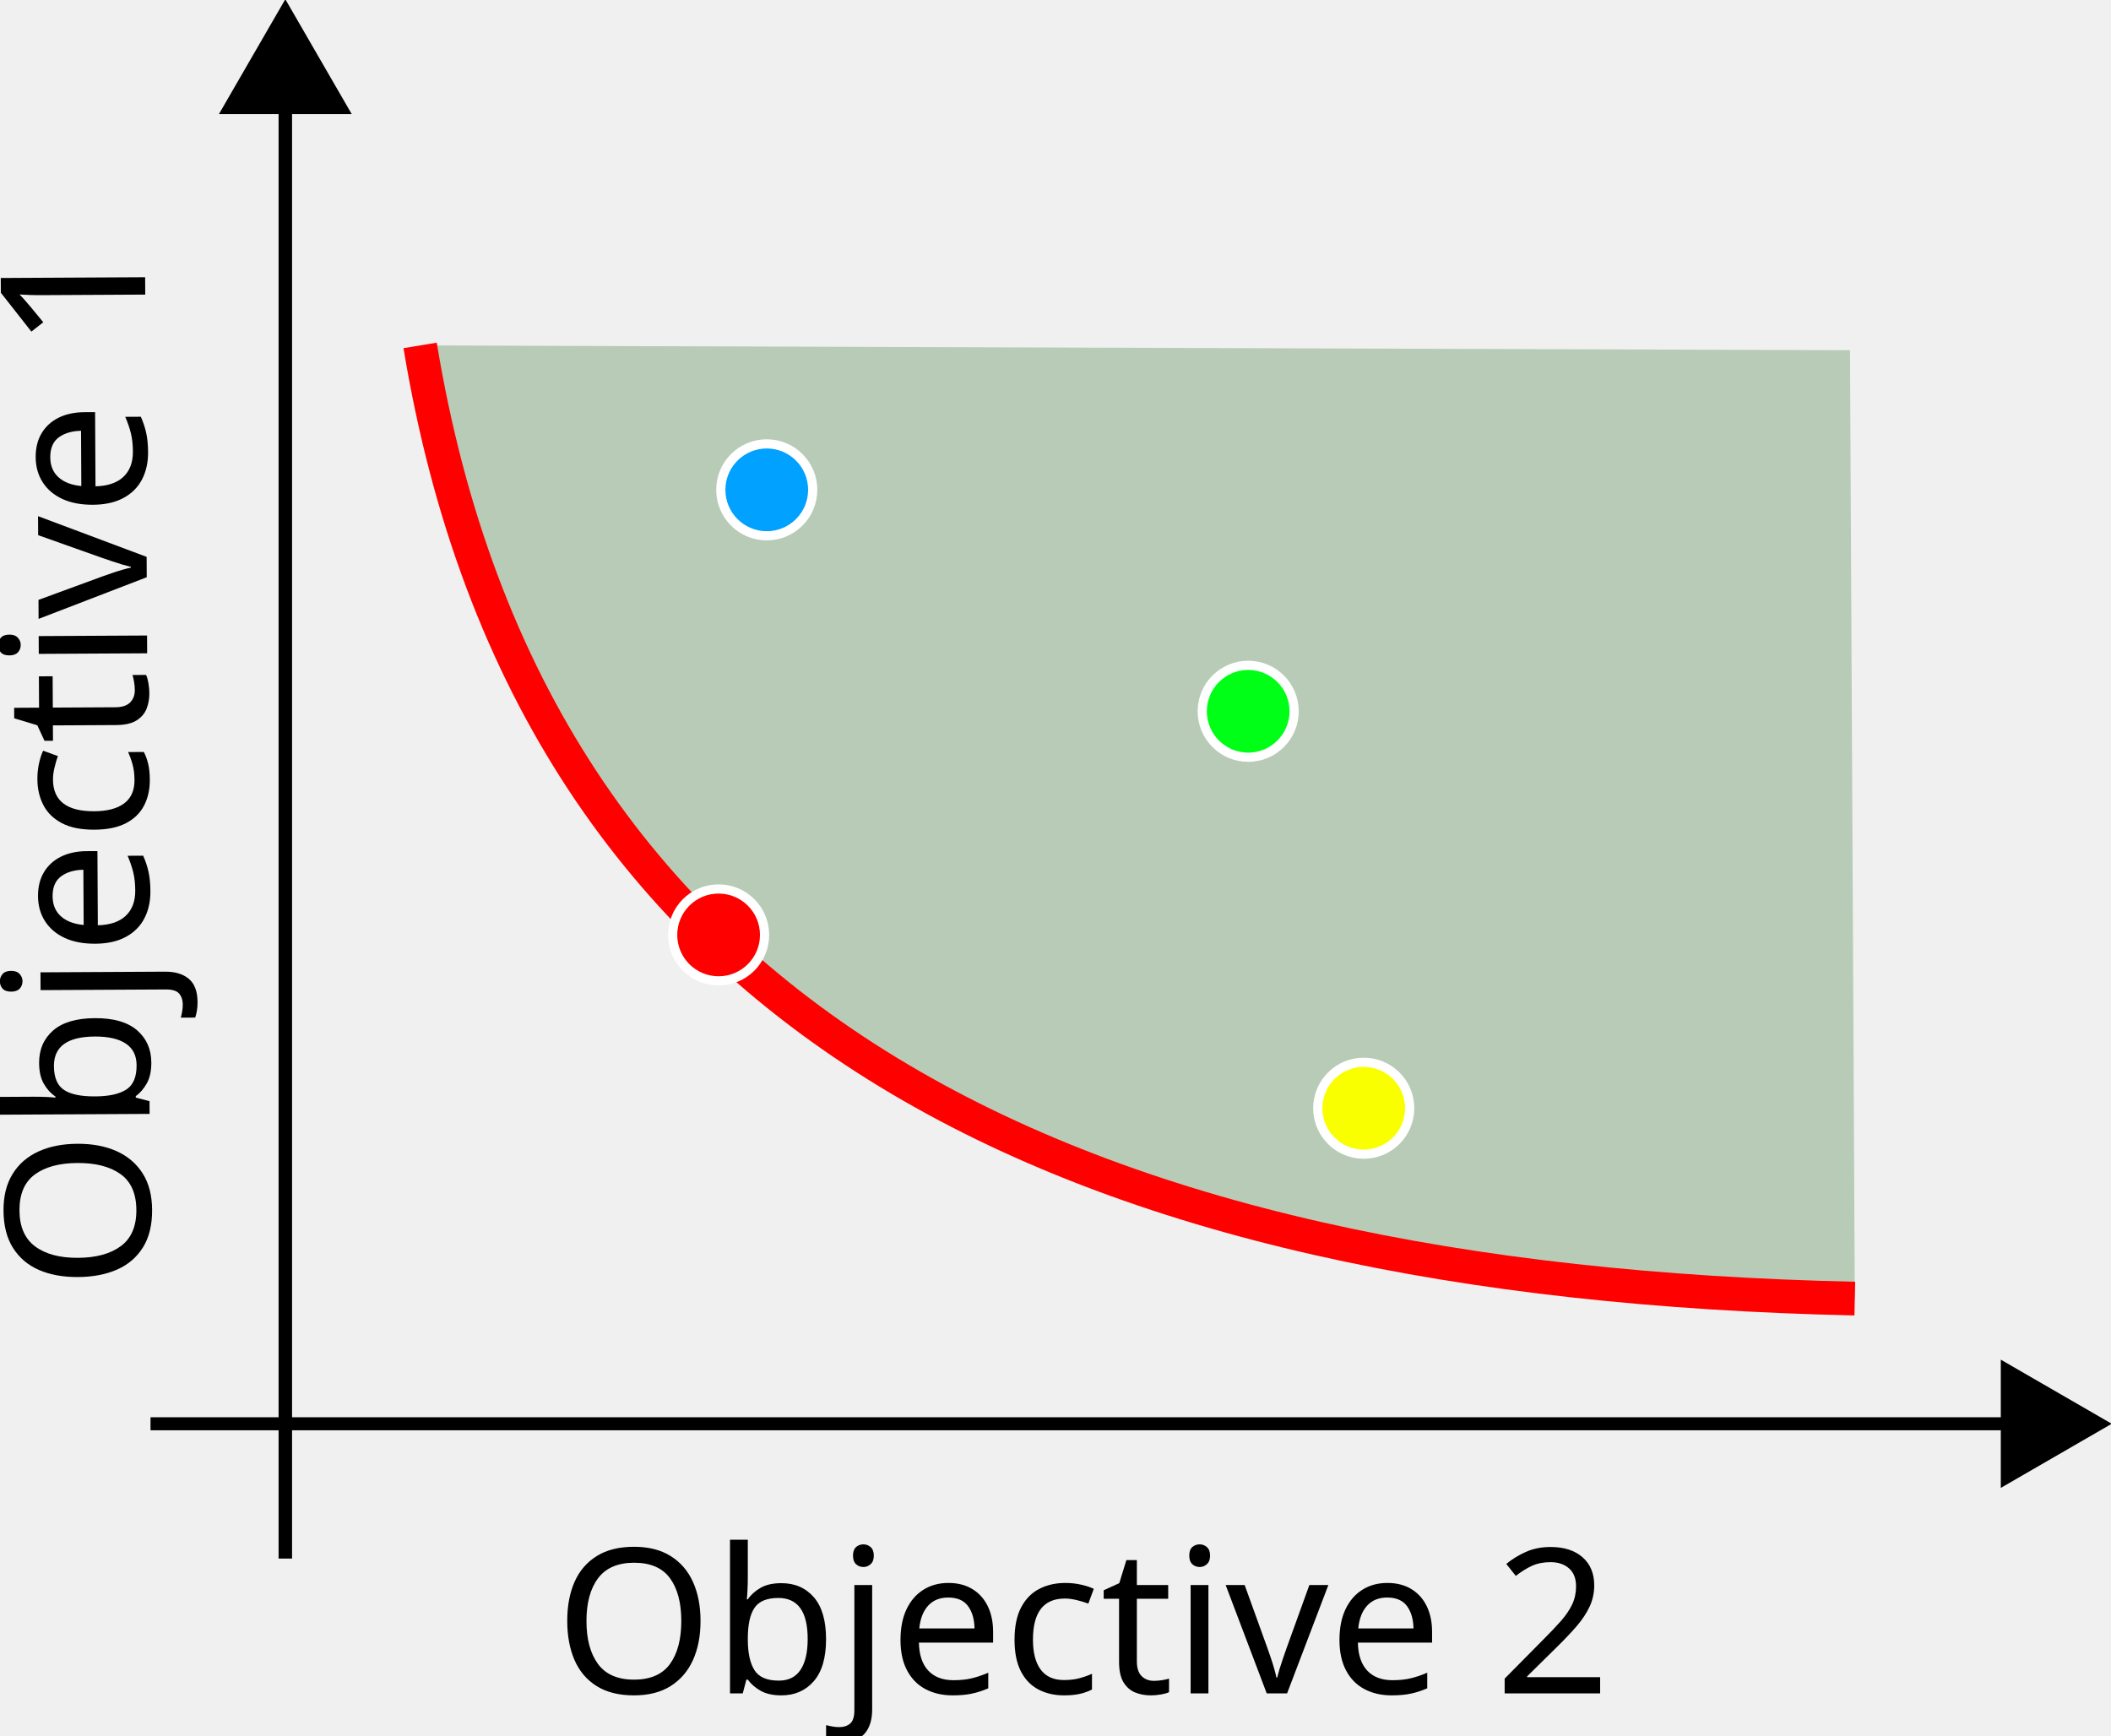
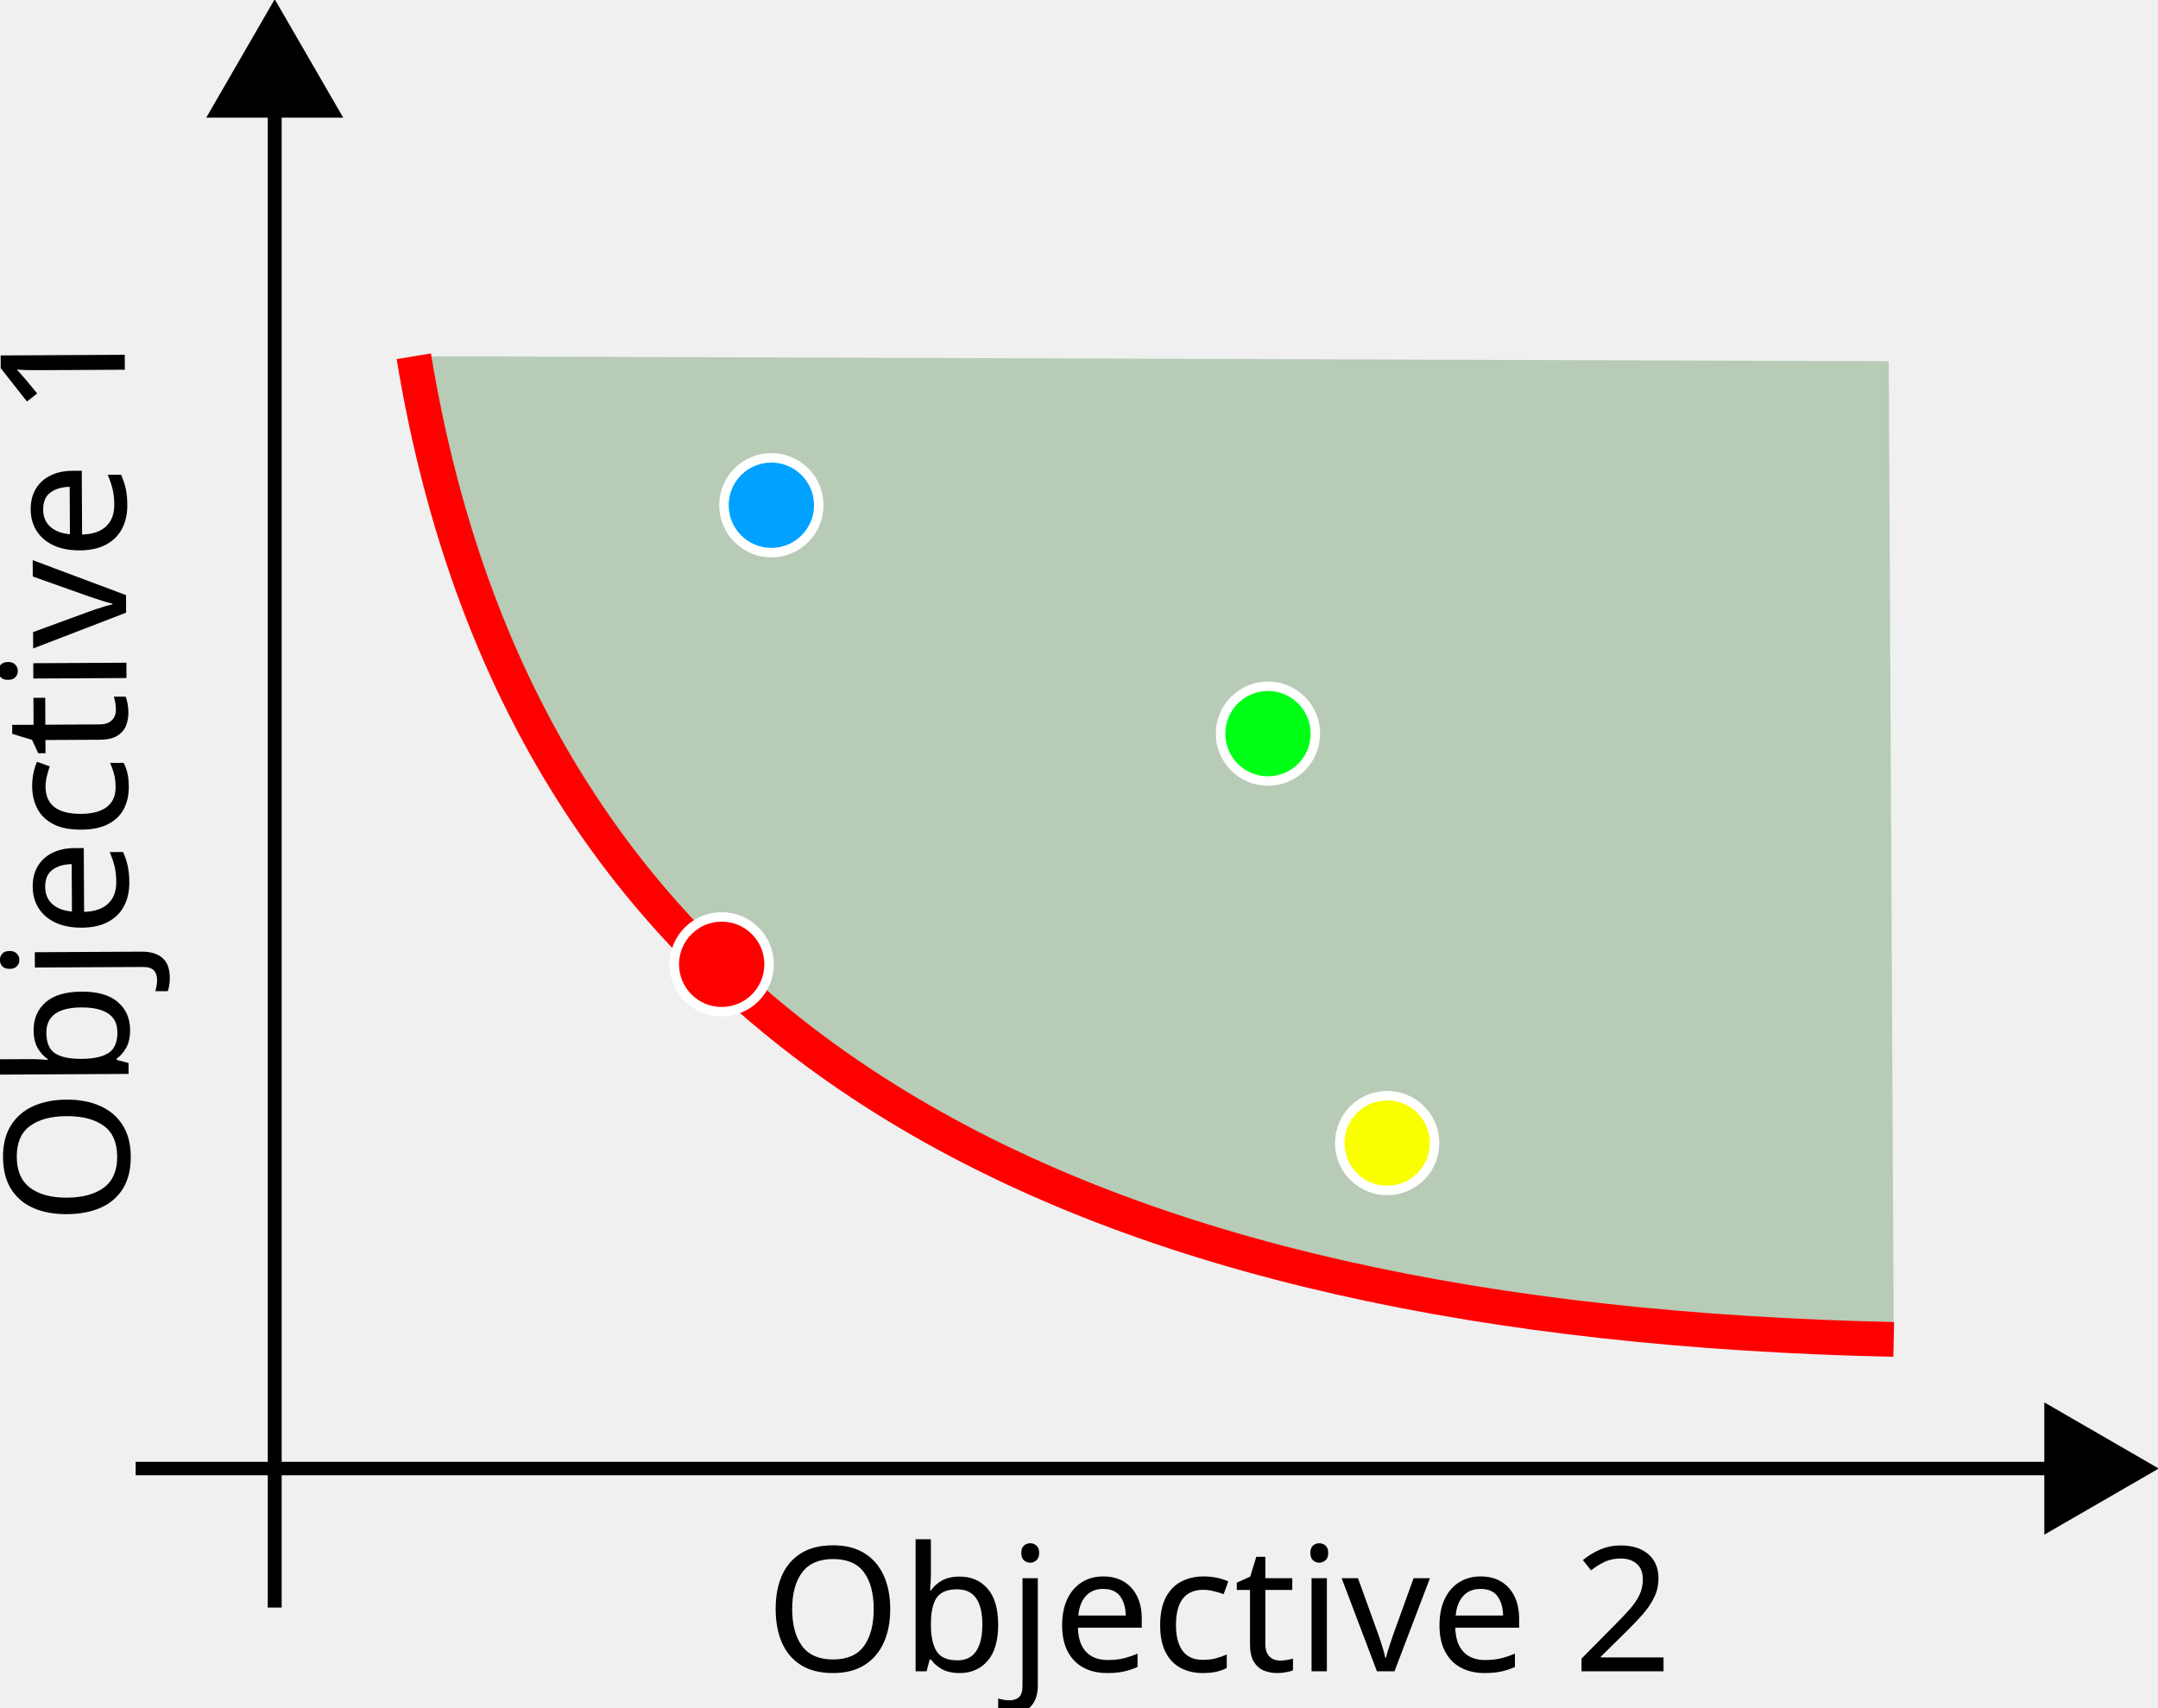
- <svg xmlns="http://www.w3.org/2000/svg" width="626.401" height="515.127" id="svg2" version="1.1">
+ <svg xmlns="http://www.w3.org/2000/svg" width="620.764" height="491.364" id="svg2" version="1.1">
  <defs id="defs4">
    <marker orient="auto" refY="0" refX="0" id="TriangleOutL" style="overflow:visible">
      <path id="path3923" d="m 5.77,0 -8.65,5 0,-10 8.65,5 z" style="fill-rule:evenodd;stroke:#000000;stroke-width:1pt;marker-start:none" transform="scale(0.8,0.8)" />
    </marker>
    <marker orient="auto" refY="0" refX="0" id="TriangleOutS" style="overflow:visible">
      <path id="path3929" d="m 5.77,0 -8.65,5 0,-10 8.65,5 z" style="fill-rule:evenodd;stroke:#000000;stroke-width:1pt;marker-start:none" transform="scale(0.2,0.2)" />
    </marker>
    <marker orient="auto" refY="0" refX="0" id="TriangleOutL-8" style="overflow:visible">
      <path id="path3923-4" d="m 5.77,0 -8.65,5 0,-10 8.65,5 z" style="fill-rule:evenodd;stroke:#000000;stroke-width:1pt;marker-start:none" transform="scale(0.8,0.8)" />
    </marker>
  </defs>
-   <g id="layer1" transform="translate(444.664,-269.8622)">
+   <g id="layer1" transform="translate(439.0269,-269.8622)">
    <path style="fill:#b7cbb7;fill-opacity:1;stroke:none" d="m -320,372.362 c 33.405,202.785 194.61,277.771 425.714,282.857 l -1.429,-281.429 z" id="path2985-1" />
    <path style="fill:none;stroke:#ff0000;stroke-width:10;stroke-linecap:butt;stroke-linejoin:miter;stroke-miterlimit:4;stroke-opacity:1;stroke-dasharray:none" d="m -320,372.362 c 33.405,202.785 194.61,277.771 425.714,282.857" id="path2985" />
    <path style="fill:none;stroke:#000000;stroke-width:4;stroke-linecap:butt;stroke-linejoin:miter;stroke-miterlimit:4;stroke-opacity:1;stroke-dasharray:none;marker-end:url(#TriangleOutL)" d="m -360,732.362 0,-440" id="path3775" />
    <path style="fill:none;stroke:#000000;stroke-width:3.864;stroke-linecap:butt;stroke-linejoin:miter;stroke-miterlimit:4;stroke-opacity:1;stroke-dasharray:none;marker-end:url(#TriangleOutL-8)" d="m -400,692.362 560,0" id="path4431" />
    <path style="fill:#ff0000;fill-opacity:1;stroke:#ffffff;stroke-width:4;stroke-linejoin:round;stroke-miterlimit:4;stroke-opacity:1;stroke-dasharray:none;stroke-dashoffset:0" id="path4619" d="m -1000,192.362 c 0,11.046 -8.954,20 -20,20 -11.046,0 -20,-8.954 -20,-20 0,-11.046 8.954,-20 20,-20 11.046,0 20,8.954 20,20 z" transform="matrix(0.6818182,0,0,0.6818182,464.026,416.1412)" />
    <path style="fill:#faff00;fill-opacity:1;stroke:#ffffff;stroke-width:4;stroke-linejoin:round;stroke-miterlimit:4;stroke-opacity:1;stroke-dasharray:none;stroke-dashoffset:0" id="path4619-3" d="m -1000,192.362 c 0,11.046 -8.954,20 -20,20 -11.046,0 -20,-8.954 -20,-20 0,-11.046 8.954,-20 20,-20 11.046,0 20,8.954 20,20 z" transform="matrix(0.6818182,0,0,0.6818182,655.4545,467.5698)" />
    <path style="fill:#00ff17;fill-opacity:1;stroke:#ffffff;stroke-width:4;stroke-linejoin:round;stroke-miterlimit:4;stroke-opacity:1;stroke-dasharray:none;stroke-dashoffset:0" id="path4619-3-8" d="m -1000,192.362 c 0,11.046 -8.954,20 -20,20 -11.046,0 -20,-8.954 -20,-20 0,-11.046 8.954,-20 20,-20 11.046,0 20,8.954 20,20 z" transform="matrix(0.6818182,0,0,0.6818182,621.1688,349.7776)" />
    <path style="fill:#00a1ff;fill-opacity:1;stroke:#ffffff;stroke-width:4;stroke-linejoin:round;stroke-miterlimit:4;stroke-opacity:1;stroke-dasharray:none;stroke-dashoffset:0" id="path4619-3-0" d="m -1000,192.362 c 0,11.046 -8.954,20 -20,20 -11.046,0 -20,-8.954 -20,-20 0,-11.046 8.954,-20 20,-20 11.046,0 20,8.954 20,20 z" transform="matrix(0.6818182,0,0,0.6818182,478.3116,284.0633)" />
-     <text xml:space="preserve" style="font-size:40px;font-style:normal;font-weight:normal;line-height:125%;letter-spacing:0px;word-spacing:0px;fill:#000000;fill-opacity:1;stroke:none;font-family:Sans" x="-650.223" y="-403.467" id="text4664" transform="matrix(-0.00532399,-0.9999858,0.9999858,-0.00532399,0,0)">
-       <tspan id="tspan4666" x="-650.223" y="-403.467" style="font-size:60px">Objective 1</tspan>
+     <text xml:space="preserve" style="font-size:40px;font-style:normal;font-weight:normal;line-height:125%;letter-spacing:0px;word-spacing:0px;fill:#000000;fill-opacity:1;stroke:none;font-family:Sans" x="-619.984" y="-405.113" id="text4664" transform="matrix(-0.00532399,-0.9999858,0.9999858,-0.00532399,0,0)">
+       <tspan id="tspan4666" x="-619.984" y="-405.113" style="font-size:50px">Objective 1</tspan>
    </text>
    <flowRoot xml:space="preserve" id="flowRoot4668" style="font-size:40px;font-style:normal;font-weight:normal;line-height:125%;letter-spacing:0px;word-spacing:0px;fill:#000000;fill-opacity:1;stroke:none;font-family:Sans">
      <flowRegion id="flowRegion4670">
        <rect id="rect4672" width="334.286" height="240" x="-740" y="332.362" />
      </flowRegion>
      <flowPara id="flowPara4674" />
    </flowRoot>
    <flowRoot xml:space="preserve" id="flowRoot4676" style="font-size:40px;font-style:normal;font-weight:normal;line-height:125%;letter-spacing:0px;word-spacing:0px;fill:#000000;fill-opacity:1;stroke:none;font-family:Sans">
      <flowRegion id="flowRegion4678">
        <rect id="rect4680" width="271.429" height="320" x="-671.429" y="252.362" />
      </flowRegion>
      <flowPara id="flowPara4682" />
    </flowRoot>
-     <text xml:space="preserve" style="font-size:40px;font-style:normal;font-weight:normal;line-height:125%;letter-spacing:0px;word-spacing:0px;fill:#000000;fill-opacity:1;stroke:none;font-family:Sans" x="-280" y="772.362" id="text4696">
-       <tspan id="tspan4698" x="-280" y="772.362" style="font-size:60px">Objective 2</tspan>
+     <text xml:space="preserve" style="font-size:40px;font-style:normal;font-weight:normal;line-height:125%;letter-spacing:0px;word-spacing:0px;fill:#000000;fill-opacity:1;stroke:none;font-family:Sans" x="-218.95" y="750.703" id="text4696">
+       <tspan id="tspan4698" x="-218.95" y="750.703" style="font-size:50px">Objective 2</tspan>
    </text>
  </g>
</svg>
